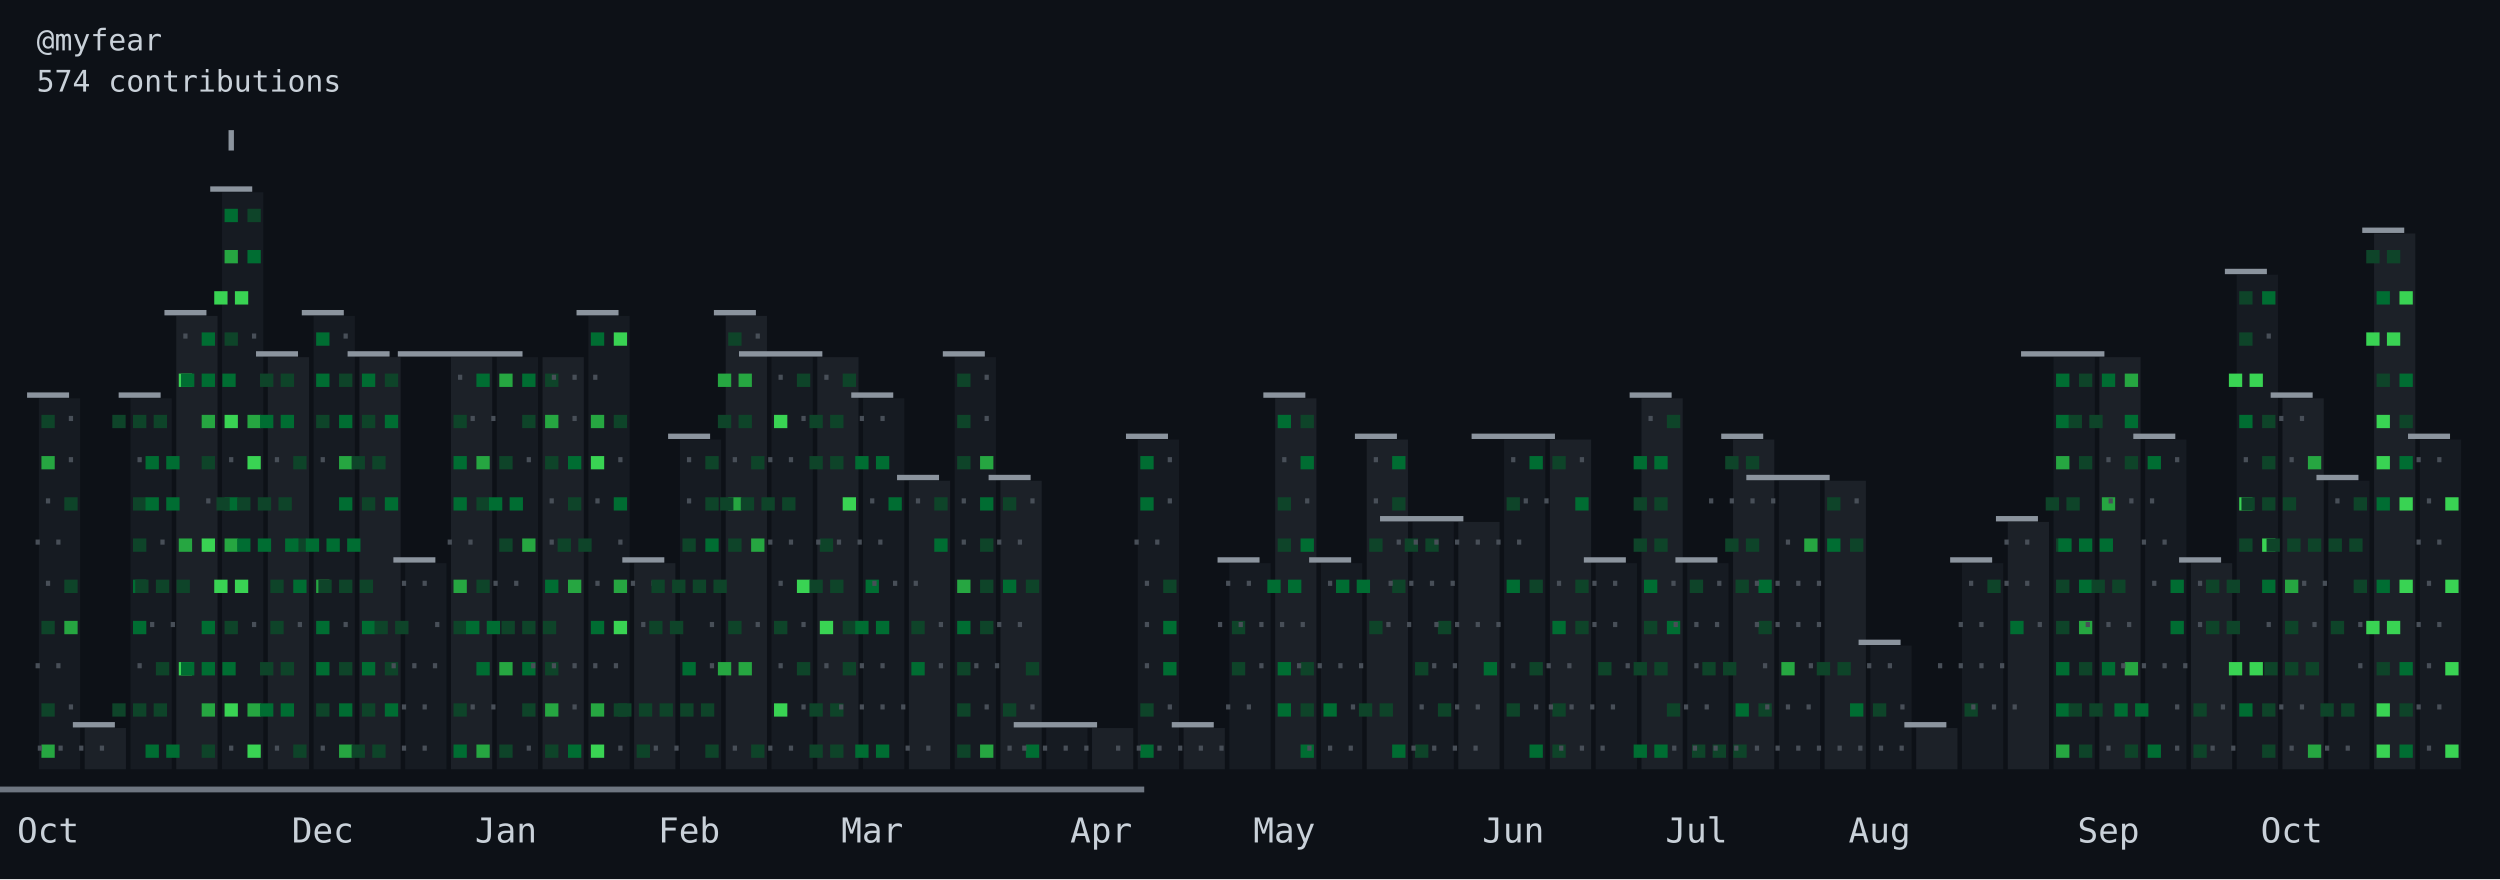
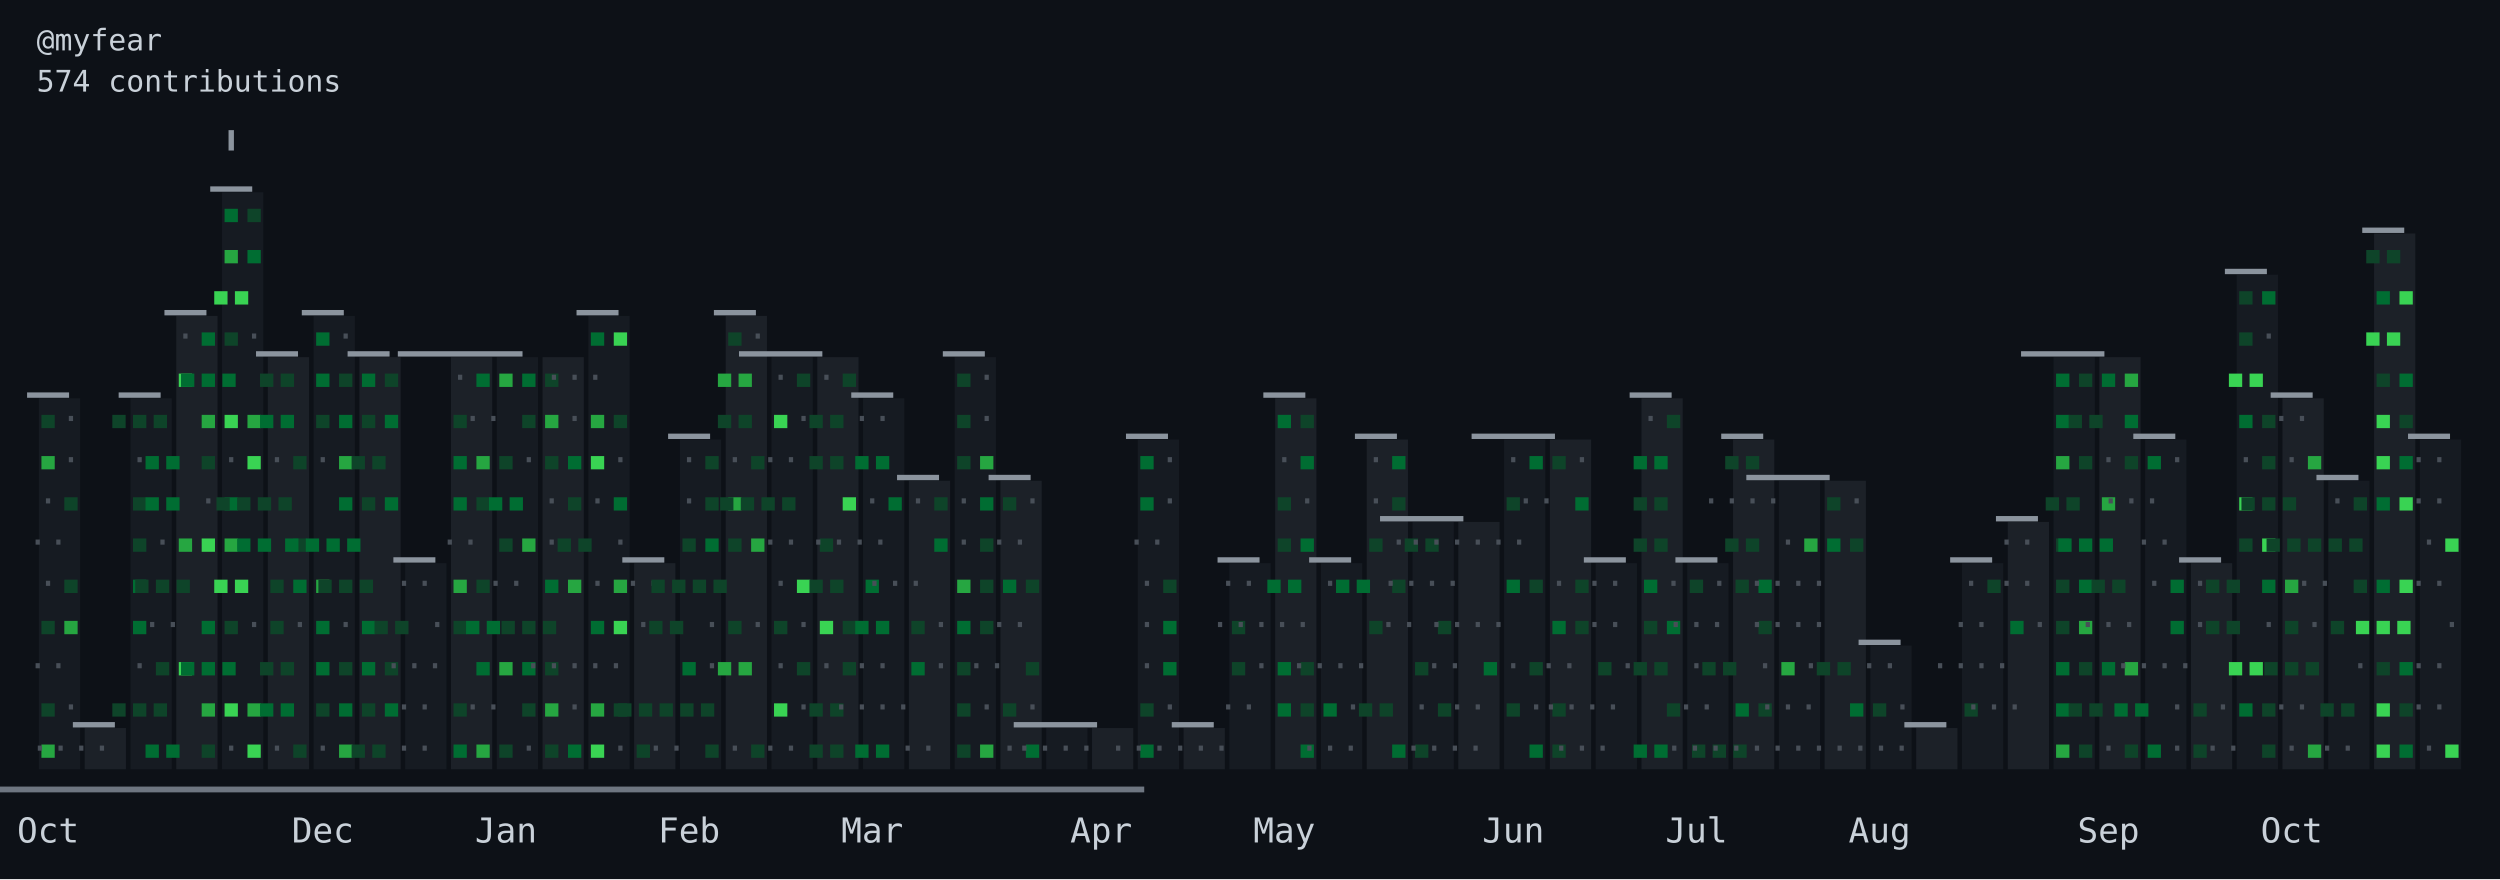
<svg xmlns="http://www.w3.org/2000/svg" width="1092" height="384" viewBox="0 0 1092 384" role="img" aria-labelledby="title desc">
  <rect width="100%" height="100%" fill="#0d1117" />
  <g font-family="ui-monospace, 'SF Mono', Menlo, Consolas, 'DejaVu Sans Mono', monospace" font-size="13" fill="#c9d1d9">
    <text x="16" y="22">@myfear</text>
    <text x="16" y="40">574 contributions</text>
  </g>
  <rect x="97" y="84" width="18" height="252" fill="#161b22" />
  <rect x="1037" y="102" width="18" height="234" fill="#1c2128" />
  <rect x="977" y="120" width="18" height="216" fill="#161b22" />
  <rect x="77" y="138" width="18" height="198" fill="#1c2128" />
  <rect x="137" y="138" width="18" height="198" fill="#161b22" />
  <rect x="257" y="138" width="18" height="198" fill="#161b22" />
  <rect x="317" y="138" width="18" height="198" fill="#1c2128" />
  <rect x="117" y="156" width="18" height="180" fill="#1c2128" />
  <rect x="157" y="156" width="18" height="180" fill="#1c2128" />
  <rect x="197" y="156" width="18" height="180" fill="#1c2128" />
  <rect x="217" y="156" width="18" height="180" fill="#161b22" />
  <rect x="237" y="156" width="18" height="180" fill="#1c2128" />
  <rect x="337" y="156" width="18" height="180" fill="#161b22" />
  <rect x="357" y="156" width="18" height="180" fill="#1c2128" />
  <rect x="417" y="156" width="18" height="180" fill="#161b22" />
  <rect x="897" y="156" width="18" height="180" fill="#161b22" />
  <rect x="917" y="156" width="18" height="180" fill="#1c2128" />
  <rect x="17" y="174" width="18" height="162" fill="#161b22" />
  <rect x="57" y="174" width="18" height="162" fill="#161b22" />
  <rect x="377" y="174" width="18" height="162" fill="#161b22" />
  <rect x="557" y="174" width="18" height="162" fill="#1c2128" />
  <rect x="717" y="174" width="18" height="162" fill="#1c2128" />
  <rect x="997" y="174" width="18" height="162" fill="#1c2128" />
  <rect x="297" y="192" width="18" height="144" fill="#161b22" />
  <rect x="497" y="192" width="18" height="144" fill="#161b22" />
  <rect x="597" y="192" width="18" height="144" fill="#1c2128" />
  <rect x="657" y="192" width="18" height="144" fill="#161b22" />
  <rect x="677" y="192" width="18" height="144" fill="#1c2128" />
  <rect x="757" y="192" width="18" height="144" fill="#1c2128" />
  <rect x="937" y="192" width="18" height="144" fill="#161b22" />
  <rect x="1057" y="192" width="18" height="144" fill="#161b22" />
  <rect x="397" y="210" width="18" height="126" fill="#1c2128" />
  <rect x="437" y="210" width="18" height="126" fill="#1c2128" />
  <rect x="777" y="210" width="18" height="126" fill="#161b22" />
  <rect x="797" y="210" width="18" height="126" fill="#1c2128" />
  <rect x="1017" y="210" width="18" height="126" fill="#161b22" />
  <rect x="617" y="228" width="18" height="108" fill="#161b22" />
  <rect x="637" y="228" width="18" height="108" fill="#1c2128" />
  <rect x="877" y="228" width="18" height="108" fill="#1c2128" />
  <rect x="177" y="246" width="18" height="90" fill="#161b22" />
  <rect x="277" y="246" width="18" height="90" fill="#1c2128" />
  <rect x="537" y="246" width="18" height="90" fill="#161b22" />
  <rect x="577" y="246" width="18" height="90" fill="#161b22" />
  <rect x="697" y="246" width="18" height="90" fill="#161b22" />
  <rect x="737" y="246" width="18" height="90" fill="#161b22" />
  <rect x="857" y="246" width="18" height="90" fill="#161b22" />
  <rect x="957" y="246" width="18" height="90" fill="#1c2128" />
  <rect x="817" y="282" width="18" height="54" fill="#161b22" />
  <rect x="37" y="318" width="18" height="18" fill="#1c2128" />
  <rect x="457" y="318" width="18" height="18" fill="#161b22" />
  <rect x="477" y="318" width="18" height="18" fill="#1c2128" />
  <rect x="517" y="318" width="18" height="18" fill="#1c2128" />
  <rect x="837" y="318" width="18" height="18" fill="#1c2128" />
  <g font-family="ui-monospace, 'SF Mono', Menlo, Consolas, 'DejaVu Sans Mono', monospace" font-size="15" text-anchor="middle">
    <text x="101" y="62" fill="#8b949e">╻</text>
    <text x="101 111" y="80" fill="#8b949e">▁▁</text>
    <text x="101" y="98" fill="#006d32">▪</text>
    <text x="111" y="98" fill="#0e4429">▪</text>
    <text x="1041 1051" y="98" fill="#8b949e">▁▁</text>
    <text x="101" y="116" fill="#26a641">▪</text>
    <text x="111" y="116" fill="#006d32">▪</text>
    <text x="981 991" y="116" fill="#8b949e">▁▁</text>
    <text x="1041 1051" y="116" fill="#0e4429">▪▪</text>
    <text x="81 91" y="134" fill="#8b949e">▁▁</text>
    <text x="101 111" y="134" fill="#39d353">▪▪</text>
    <text x="141 151" y="134" fill="#8b949e">▁▁</text>
    <text x="261 271" y="134" fill="#8b949e">▁▁</text>
    <text x="321 331" y="134" fill="#8b949e">▁▁</text>
    <text x="981" y="134" fill="#0e4429">▪</text>
    <text x="991" y="134" fill="#006d32">▪</text>
    <text x="1041" y="134" fill="#006d32">▪</text>
    <text x="1051" y="134" fill="#39d353">▪</text>
    <text x="81" y="152" fill="#484f58">·</text>
    <text x="91" y="152" fill="#006d32">▪</text>
    <text x="101" y="152" fill="#0e4429">▪</text>
    <text x="111" y="152" fill="#484f58">·</text>
    <text x="121 131" y="152" fill="#8b949e">▁▁</text>
    <text x="141" y="152" fill="#006d32">▪</text>
    <text x="151" y="152" fill="#484f58">·</text>
    <text x="161 171" y="152" fill="#8b949e">▁▁</text>
    <text x="201 211 221 231 241 251" y="152" fill="#8b949e">▁▁▁▁▁▁</text>
    <text x="261" y="152" fill="#006d32">▪</text>
    <text x="271" y="152" fill="#39d353">▪</text>
    <text x="321" y="152" fill="#0e4429">▪</text>
    <text x="331" y="152" fill="#484f58">·</text>
    <text x="341 351 361 371" y="152" fill="#8b949e">▁▁▁▁</text>
    <text x="421 431" y="152" fill="#8b949e">▁▁</text>
    <text x="901 911 921 931" y="152" fill="#8b949e">▁▁▁▁</text>
    <text x="981" y="152" fill="#0e4429">▪</text>
    <text x="991" y="152" fill="#484f58">·</text>
    <text x="1041 1051" y="152" fill="#39d353">▪▪</text>
    <text x="21 31" y="170" fill="#8b949e">▁▁</text>
    <text x="61 71" y="170" fill="#8b949e">▁▁</text>
    <text x="81" y="170" fill="#39d353">▪</text>
    <text x="91 101 111" y="170" fill="#006d32">▪▪▪</text>
    <text x="121 131" y="170" fill="#0e4429">▪▪</text>
    <text x="141" y="170" fill="#006d32">▪</text>
    <text x="151" y="170" fill="#0e4429">▪</text>
    <text x="161" y="170" fill="#006d32">▪</text>
    <text x="171" y="170" fill="#0e4429">▪</text>
    <text x="201" y="170" fill="#484f58">·</text>
    <text x="211" y="170" fill="#006d32">▪</text>
    <text x="221" y="170" fill="#26a641">▪</text>
    <text x="231" y="170" fill="#006d32">▪</text>
    <text x="241" y="170" fill="#0e4429">▪</text>
    <text x="251 261 271" y="170" fill="#484f58">···</text>
    <text x="321 331" y="170" fill="#26a641">▪▪</text>
    <text x="341" y="170" fill="#484f58">·</text>
    <text x="351" y="170" fill="#0e4429">▪</text>
    <text x="361" y="170" fill="#484f58">·</text>
    <text x="371" y="170" fill="#0e4429">▪</text>
    <text x="381 391" y="170" fill="#8b949e">▁▁</text>
    <text x="421" y="170" fill="#0e4429">▪</text>
    <text x="431" y="170" fill="#484f58">·</text>
    <text x="561 571" y="170" fill="#8b949e">▁▁</text>
    <text x="721 731" y="170" fill="#8b949e">▁▁</text>
    <text x="901" y="170" fill="#006d32">▪</text>
    <text x="911" y="170" fill="#0e4429">▪</text>
    <text x="921" y="170" fill="#006d32">▪</text>
    <text x="931" y="170" fill="#26a641">▪</text>
    <text x="981 991" y="170" fill="#39d353">▪▪</text>
    <text x="1001 1011" y="170" fill="#8b949e">▁▁</text>
    <text x="1041" y="170" fill="#0e4429">▪</text>
    <text x="1051" y="170" fill="#006d32">▪</text>
    <text x="21" y="188" fill="#0e4429">▪</text>
    <text x="31" y="188" fill="#484f58">·</text>
    <text x="61 71 81" y="188" fill="#0e4429">▪▪▪</text>
    <text x="91" y="188" fill="#26a641">▪</text>
    <text x="101" y="188" fill="#39d353">▪</text>
    <text x="111" y="188" fill="#26a641">▪</text>
    <text x="121 131" y="188" fill="#006d32">▪▪</text>
    <text x="141" y="188" fill="#0e4429">▪</text>
    <text x="151" y="188" fill="#006d32">▪</text>
    <text x="161" y="188" fill="#0e4429">▪</text>
    <text x="171" y="188" fill="#006d32">▪</text>
    <text x="201" y="188" fill="#0e4429">▪</text>
    <text x="211 221" y="188" fill="#484f58">··</text>
    <text x="231" y="188" fill="#0e4429">▪</text>
    <text x="241" y="188" fill="#26a641">▪</text>
    <text x="251" y="188" fill="#484f58">·</text>
    <text x="261" y="188" fill="#26a641">▪</text>
    <text x="271" y="188" fill="#0e4429">▪</text>
    <text x="301 311" y="188" fill="#8b949e">▁▁</text>
    <text x="321 331" y="188" fill="#0e4429">▪▪</text>
    <text x="341" y="188" fill="#39d353">▪</text>
    <text x="351" y="188" fill="#484f58">·</text>
    <text x="361 371" y="188" fill="#0e4429">▪▪</text>
    <text x="381 391" y="188" fill="#484f58">··</text>
    <text x="421" y="188" fill="#0e4429">▪</text>
    <text x="431" y="188" fill="#484f58">·</text>
    <text x="501 511" y="188" fill="#8b949e">▁▁</text>
    <text x="561" y="188" fill="#006d32">▪</text>
    <text x="571" y="188" fill="#0e4429">▪</text>
    <text x="601 611" y="188" fill="#8b949e">▁▁</text>
    <text x="661 671 681 691" y="188" fill="#8b949e">▁▁▁▁</text>
    <text x="721" y="188" fill="#484f58">·</text>
    <text x="731" y="188" fill="#0e4429">▪</text>
    <text x="761 771" y="188" fill="#8b949e">▁▁</text>
    <text x="901" y="188" fill="#006d32">▪</text>
    <text x="911 921" y="188" fill="#0e4429">▪▪</text>
    <text x="931" y="188" fill="#006d32">▪</text>
    <text x="941 951" y="188" fill="#8b949e">▁▁</text>
    <text x="981" y="188" fill="#006d32">▪</text>
    <text x="991" y="188" fill="#0e4429">▪</text>
    <text x="1001 1011" y="188" fill="#484f58">··</text>
    <text x="1041" y="188" fill="#39d353">▪</text>
    <text x="1051" y="188" fill="#0e4429">▪</text>
    <text x="1061 1071" y="188" fill="#8b949e">▁▁</text>
    <text x="21" y="206" fill="#26a641">▪</text>
    <text x="31" y="206" fill="#484f58">·</text>
    <text x="61" y="206" fill="#484f58">·</text>
    <text x="71 81" y="206" fill="#006d32">▪▪</text>
    <text x="91" y="206" fill="#0e4429">▪</text>
    <text x="101" y="206" fill="#484f58">·</text>
    <text x="111" y="206" fill="#39d353">▪</text>
    <text x="121" y="206" fill="#484f58">·</text>
    <text x="131" y="206" fill="#0e4429">▪</text>
    <text x="141" y="206" fill="#484f58">·</text>
    <text x="151" y="206" fill="#26a641">▪</text>
    <text x="161 171" y="206" fill="#0e4429">▪▪</text>
    <text x="201" y="206" fill="#006d32">▪</text>
    <text x="211" y="206" fill="#26a641">▪</text>
    <text x="221" y="206" fill="#0e4429">▪</text>
    <text x="231" y="206" fill="#484f58">·</text>
    <text x="241" y="206" fill="#0e4429">▪</text>
    <text x="251" y="206" fill="#006d32">▪</text>
    <text x="261" y="206" fill="#39d353">▪</text>
    <text x="271" y="206" fill="#484f58">·</text>
    <text x="301" y="206" fill="#484f58">·</text>
    <text x="311" y="206" fill="#0e4429">▪</text>
    <text x="321" y="206" fill="#484f58">·</text>
    <text x="331" y="206" fill="#0e4429">▪</text>
    <text x="341 351" y="206" fill="#484f58">··</text>
    <text x="361 371" y="206" fill="#0e4429">▪▪</text>
    <text x="381 391" y="206" fill="#006d32">▪▪</text>
    <text x="401 411" y="206" fill="#8b949e">▁▁</text>
    <text x="421" y="206" fill="#0e4429">▪</text>
    <text x="431" y="206" fill="#26a641">▪</text>
    <text x="441 451" y="206" fill="#8b949e">▁▁</text>
    <text x="501" y="206" fill="#006d32">▪</text>
    <text x="511" y="206" fill="#484f58">·</text>
    <text x="561" y="206" fill="#484f58">·</text>
    <text x="571" y="206" fill="#006d32">▪</text>
    <text x="601" y="206" fill="#484f58">·</text>
    <text x="611" y="206" fill="#006d32">▪</text>
    <text x="661" y="206" fill="#484f58">·</text>
    <text x="671" y="206" fill="#006d32">▪</text>
    <text x="681" y="206" fill="#0e4429">▪</text>
    <text x="691" y="206" fill="#484f58">·</text>
    <text x="721 731" y="206" fill="#006d32">▪▪</text>
    <text x="761 771" y="206" fill="#0e4429">▪▪</text>
    <text x="781 791 801 811" y="206" fill="#8b949e">▁▁▁▁</text>
    <text x="901" y="206" fill="#26a641">▪</text>
    <text x="911" y="206" fill="#0e4429">▪</text>
    <text x="921" y="206" fill="#484f58">·</text>
    <text x="931" y="206" fill="#0e4429">▪</text>
    <text x="941" y="206" fill="#006d32">▪</text>
    <text x="951" y="206" fill="#484f58">·</text>
    <text x="981" y="206" fill="#484f58">·</text>
    <text x="991" y="206" fill="#0e4429">▪</text>
    <text x="1001" y="206" fill="#484f58">·</text>
    <text x="1011" y="206" fill="#26a641">▪</text>
    <text x="1021 1031" y="206" fill="#8b949e">▁▁</text>
    <text x="1041" y="206" fill="#39d353">▪</text>
    <text x="1051" y="206" fill="#006d32">▪</text>
    <text x="1061 1071" y="206" fill="#484f58">··</text>
    <text x="21" y="224" fill="#484f58">·</text>
    <text x="31" y="224" fill="#0e4429">▪</text>
    <text x="61" y="224" fill="#0e4429">▪</text>
    <text x="71 81" y="224" fill="#006d32">▪▪</text>
    <text x="91" y="224" fill="#484f58">·</text>
    <text x="101" y="224" fill="#006d32">▪</text>
    <text x="111 121 131 141" y="224" fill="#0e4429">▪▪▪▪</text>
    <text x="151" y="224" fill="#006d32">▪</text>
    <text x="161" y="224" fill="#0e4429">▪</text>
    <text x="171" y="224" fill="#006d32">▪</text>
    <text x="201" y="224" fill="#006d32">▪</text>
    <text x="211" y="224" fill="#0e4429">▪</text>
    <text x="221 231" y="224" fill="#006d32">▪▪</text>
    <text x="241" y="224" fill="#484f58">·</text>
    <text x="251" y="224" fill="#0e4429">▪</text>
    <text x="261" y="224" fill="#484f58">·</text>
    <text x="271" y="224" fill="#006d32">▪</text>
    <text x="301" y="224" fill="#484f58">·</text>
    <text x="311" y="224" fill="#0e4429">▪</text>
    <text x="321" y="224" fill="#26a641">▪</text>
    <text x="331 341 351 361" y="224" fill="#0e4429">▪▪▪▪</text>
    <text x="371" y="224" fill="#39d353">▪</text>
    <text x="381" y="224" fill="#484f58">·</text>
    <text x="391" y="224" fill="#006d32">▪</text>
    <text x="401" y="224" fill="#484f58">·</text>
    <text x="411" y="224" fill="#0e4429">▪</text>
    <text x="421" y="224" fill="#484f58">·</text>
    <text x="431" y="224" fill="#006d32">▪</text>
    <text x="441" y="224" fill="#0e4429">▪</text>
    <text x="451" y="224" fill="#484f58">·</text>
    <text x="501" y="224" fill="#006d32">▪</text>
    <text x="511" y="224" fill="#484f58">·</text>
    <text x="561" y="224" fill="#0e4429">▪</text>
    <text x="571" y="224" fill="#484f58">·</text>
    <text x="601" y="224" fill="#484f58">·</text>
    <text x="611" y="224" fill="#0e4429">▪</text>
    <text x="621 631 641 651" y="224" fill="#8b949e">▁▁▁▁</text>
    <text x="661" y="224" fill="#0e4429">▪</text>
    <text x="671 681" y="224" fill="#484f58">··</text>
    <text x="691" y="224" fill="#006d32">▪</text>
    <text x="721 731" y="224" fill="#0e4429">▪▪</text>
    <text x="761 771 781 791" y="224" fill="#484f58">····</text>
    <text x="801" y="224" fill="#0e4429">▪</text>
    <text x="811" y="224" fill="#484f58">·</text>
    <text x="881 891" y="224" fill="#8b949e">▁▁</text>
    <text x="901 911" y="224" fill="#0e4429">▪▪</text>
    <text x="921" y="224" fill="#26a641">▪</text>
    <text x="931 941 951" y="224" fill="#484f58">···</text>
    <text x="981" y="224" fill="#39d353">▪</text>
    <text x="991 1001 1011" y="224" fill="#0e4429">▪▪▪</text>
    <text x="1021" y="224" fill="#484f58">·</text>
    <text x="1031" y="224" fill="#0e4429">▪</text>
    <text x="1041" y="224" fill="#006d32">▪</text>
    <text x="1051" y="224" fill="#39d353">▪</text>
-     <text x="1061" y="224" fill="#484f58">·</text>
-     <text x="1071" y="224" fill="#39d353">▪</text>
+     <text x="1061 1071" y="224" fill="#484f58">··</text>
    <text x="21 31" y="242" fill="#484f58">··</text>
    <text x="61" y="242" fill="#0e4429">▪</text>
    <text x="71" y="242" fill="#484f58">·</text>
    <text x="81" y="242" fill="#26a641">▪</text>
    <text x="91" y="242" fill="#39d353">▪</text>
    <text x="101" y="242" fill="#26a641">▪</text>
    <text x="111 121" y="242" fill="#006d32">▪▪</text>
    <text x="131" y="242" fill="#0e4429">▪</text>
    <text x="141 151 161 171" y="242" fill="#006d32">▪▪▪▪</text>
    <text x="181 191" y="242" fill="#8b949e">▁▁</text>
    <text x="201 211" y="242" fill="#484f58">··</text>
    <text x="221" y="242" fill="#0e4429">▪</text>
    <text x="231" y="242" fill="#26a641">▪</text>
    <text x="241" y="242" fill="#484f58">·</text>
    <text x="251 261" y="242" fill="#0e4429">▪▪</text>
    <text x="271" y="242" fill="#484f58">·</text>
    <text x="281 291" y="242" fill="#8b949e">▁▁</text>
    <text x="301" y="242" fill="#0e4429">▪</text>
    <text x="311" y="242" fill="#006d32">▪</text>
    <text x="321" y="242" fill="#0e4429">▪</text>
    <text x="331" y="242" fill="#26a641">▪</text>
    <text x="341 351" y="242" fill="#484f58">··</text>
    <text x="361" y="242" fill="#0e4429">▪</text>
    <text x="371 381 391 401" y="242" fill="#484f58">····</text>
    <text x="411" y="242" fill="#006d32">▪</text>
    <text x="421" y="242" fill="#484f58">·</text>
    <text x="431" y="242" fill="#0e4429">▪</text>
    <text x="441 451" y="242" fill="#484f58">··</text>
    <text x="501 511" y="242" fill="#484f58">··</text>
    <text x="541 551" y="242" fill="#8b949e">▁▁</text>
    <text x="561" y="242" fill="#0e4429">▪</text>
    <text x="571" y="242" fill="#006d32">▪</text>
    <text x="581 591" y="242" fill="#8b949e">▁▁</text>
    <text x="601" y="242" fill="#0e4429">▪</text>
    <text x="611" y="242" fill="#484f58">·</text>
    <text x="621 631" y="242" fill="#0e4429">▪▪</text>
    <text x="641 651 661 671 681 691" y="242" fill="#484f58">······</text>
    <text x="701 711" y="242" fill="#8b949e">▁▁</text>
    <text x="721 731" y="242" fill="#0e4429">▪▪</text>
    <text x="741 751" y="242" fill="#8b949e">▁▁</text>
    <text x="761 771" y="242" fill="#0e4429">▪▪</text>
    <text x="781" y="242" fill="#484f58">·</text>
    <text x="791" y="242" fill="#26a641">▪</text>
    <text x="801" y="242" fill="#006d32">▪</text>
    <text x="811" y="242" fill="#0e4429">▪</text>
    <text x="861 871" y="242" fill="#8b949e">▁▁</text>
    <text x="881 891" y="242" fill="#484f58">··</text>
    <text x="901" y="242" fill="#0e4429">▪</text>
    <text x="911 921 931" y="242" fill="#006d32">▪▪▪</text>
    <text x="941 951" y="242" fill="#484f58">··</text>
    <text x="961 971" y="242" fill="#8b949e">▁▁</text>
    <text x="981" y="242" fill="#0e4429">▪</text>
    <text x="991" y="242" fill="#39d353">▪</text>
    <text x="1001" y="242" fill="#484f58">·</text>
    <text x="1011 1021 1031 1041 1051" y="242" fill="#0e4429">▪▪▪▪▪</text>
-     <text x="1061 1071" y="242" fill="#484f58">··</text>
+     <text x="1061" y="242" fill="#484f58">·</text>
+     <text x="1071" y="242" fill="#39d353">▪</text>
    <text x="21" y="260" fill="#484f58">·</text>
    <text x="31" y="260" fill="#0e4429">▪</text>
    <text x="61" y="260" fill="#006d32">▪</text>
    <text x="71 81 91" y="260" fill="#0e4429">▪▪▪</text>
    <text x="101 111" y="260" fill="#39d353">▪▪</text>
    <text x="121" y="260" fill="#0e4429">▪</text>
    <text x="131" y="260" fill="#006d32">▪</text>
    <text x="141" y="260" fill="#26a641">▪</text>
    <text x="151 161 171" y="260" fill="#0e4429">▪▪▪</text>
    <text x="181 191" y="260" fill="#484f58">··</text>
    <text x="201" y="260" fill="#26a641">▪</text>
    <text x="211" y="260" fill="#0e4429">▪</text>
    <text x="221 231" y="260" fill="#484f58">··</text>
    <text x="241" y="260" fill="#006d32">▪</text>
    <text x="251" y="260" fill="#26a641">▪</text>
    <text x="261" y="260" fill="#484f58">·</text>
    <text x="271" y="260" fill="#26a641">▪</text>
    <text x="281 291" y="260" fill="#484f58">··</text>
    <text x="301 311 321 331" y="260" fill="#0e4429">▪▪▪▪</text>
    <text x="341" y="260" fill="#484f58">·</text>
    <text x="351" y="260" fill="#39d353">▪</text>
    <text x="361 371" y="260" fill="#0e4429">▪▪</text>
    <text x="381" y="260" fill="#006d32">▪</text>
    <text x="391 401 411" y="260" fill="#484f58">···</text>
    <text x="421" y="260" fill="#26a641">▪</text>
    <text x="431" y="260" fill="#0e4429">▪</text>
    <text x="441" y="260" fill="#006d32">▪</text>
    <text x="451" y="260" fill="#0e4429">▪</text>
    <text x="501" y="260" fill="#484f58">·</text>
    <text x="511" y="260" fill="#0e4429">▪</text>
    <text x="541 551" y="260" fill="#484f58">··</text>
    <text x="561 571" y="260" fill="#006d32">▪▪</text>
    <text x="581" y="260" fill="#484f58">·</text>
    <text x="591 601" y="260" fill="#006d32">▪▪</text>
    <text x="611" y="260" fill="#0e4429">▪</text>
    <text x="621 631 641 651" y="260" fill="#484f58">····</text>
    <text x="661" y="260" fill="#006d32">▪</text>
    <text x="671" y="260" fill="#0e4429">▪</text>
    <text x="681" y="260" fill="#484f58">·</text>
    <text x="691" y="260" fill="#0e4429">▪</text>
    <text x="701 711" y="260" fill="#484f58">··</text>
    <text x="721" y="260" fill="#006d32">▪</text>
    <text x="731" y="260" fill="#484f58">·</text>
    <text x="741" y="260" fill="#0e4429">▪</text>
    <text x="751" y="260" fill="#484f58">·</text>
    <text x="761" y="260" fill="#0e4429">▪</text>
    <text x="771" y="260" fill="#006d32">▪</text>
    <text x="781 791 801 811" y="260" fill="#484f58">····</text>
    <text x="861" y="260" fill="#484f58">·</text>
    <text x="871" y="260" fill="#0e4429">▪</text>
    <text x="881 891" y="260" fill="#484f58">··</text>
    <text x="901" y="260" fill="#0e4429">▪</text>
    <text x="911" y="260" fill="#006d32">▪</text>
    <text x="921 931" y="260" fill="#0e4429">▪▪</text>
    <text x="941" y="260" fill="#484f58">·</text>
    <text x="951" y="260" fill="#006d32">▪</text>
    <text x="961" y="260" fill="#484f58">·</text>
    <text x="971 981" y="260" fill="#0e4429">▪▪</text>
    <text x="991" y="260" fill="#006d32">▪</text>
    <text x="1001" y="260" fill="#26a641">▪</text>
    <text x="1011 1021" y="260" fill="#484f58">··</text>
    <text x="1031" y="260" fill="#0e4429">▪</text>
    <text x="1041" y="260" fill="#006d32">▪</text>
    <text x="1051" y="260" fill="#39d353">▪</text>
-     <text x="1061" y="260" fill="#484f58">·</text>
-     <text x="1071" y="260" fill="#39d353">▪</text>
+     <text x="1061 1071" y="260" fill="#484f58">··</text>
    <text x="21" y="278" fill="#0e4429">▪</text>
    <text x="31" y="278" fill="#26a641">▪</text>
    <text x="61" y="278" fill="#006d32">▪</text>
    <text x="71 81" y="278" fill="#484f58">··</text>
    <text x="91" y="278" fill="#006d32">▪</text>
    <text x="101" y="278" fill="#0e4429">▪</text>
    <text x="111" y="278" fill="#484f58">·</text>
    <text x="121" y="278" fill="#0e4429">▪</text>
    <text x="131" y="278" fill="#484f58">·</text>
    <text x="141" y="278" fill="#006d32">▪</text>
    <text x="151" y="278" fill="#484f58">·</text>
    <text x="161" y="278" fill="#006d32">▪</text>
    <text x="171 181" y="278" fill="#0e4429">▪▪</text>
    <text x="191" y="278" fill="#484f58">·</text>
    <text x="201" y="278" fill="#0e4429">▪</text>
    <text x="211 221" y="278" fill="#006d32">▪▪</text>
    <text x="231 241 251" y="278" fill="#0e4429">▪▪▪</text>
    <text x="261" y="278" fill="#006d32">▪</text>
    <text x="271" y="278" fill="#39d353">▪</text>
    <text x="281" y="278" fill="#484f58">·</text>
    <text x="291 301" y="278" fill="#0e4429">▪▪</text>
    <text x="311" y="278" fill="#484f58">·</text>
    <text x="321" y="278" fill="#0e4429">▪</text>
    <text x="331" y="278" fill="#484f58">·</text>
    <text x="341" y="278" fill="#0e4429">▪</text>
    <text x="351" y="278" fill="#484f58">·</text>
    <text x="361" y="278" fill="#39d353">▪</text>
    <text x="371" y="278" fill="#0e4429">▪</text>
    <text x="381 391" y="278" fill="#006d32">▪▪</text>
    <text x="401" y="278" fill="#0e4429">▪</text>
    <text x="411" y="278" fill="#484f58">·</text>
    <text x="421" y="278" fill="#006d32">▪</text>
    <text x="431" y="278" fill="#0e4429">▪</text>
    <text x="441 451" y="278" fill="#484f58">··</text>
    <text x="501" y="278" fill="#484f58">·</text>
    <text x="511" y="278" fill="#006d32">▪</text>
    <text x="541" y="278" fill="#0e4429">▪</text>
    <text x="551 561 571 581 591" y="278" fill="#484f58">·····</text>
    <text x="601" y="278" fill="#0e4429">▪</text>
    <text x="611 621" y="278" fill="#484f58">··</text>
    <text x="631" y="278" fill="#0e4429">▪</text>
    <text x="641 651 661 671" y="278" fill="#484f58">····</text>
    <text x="681" y="278" fill="#006d32">▪</text>
    <text x="691" y="278" fill="#0e4429">▪</text>
    <text x="701 711" y="278" fill="#484f58">··</text>
    <text x="721" y="278" fill="#0e4429">▪</text>
    <text x="731" y="278" fill="#006d32">▪</text>
    <text x="741 751 761" y="278" fill="#484f58">···</text>
    <text x="771" y="278" fill="#0e4429">▪</text>
    <text x="781 791 801 811" y="278" fill="#484f58">····</text>
    <text x="821 831" y="278" fill="#8b949e">▁▁</text>
    <text x="861 871" y="278" fill="#484f58">··</text>
    <text x="881" y="278" fill="#006d32">▪</text>
    <text x="891" y="278" fill="#484f58">·</text>
    <text x="901" y="278" fill="#0e4429">▪</text>
    <text x="911" y="278" fill="#26a641">▪</text>
    <text x="921 931 941" y="278" fill="#484f58">···</text>
    <text x="951" y="278" fill="#006d32">▪</text>
    <text x="961" y="278" fill="#484f58">·</text>
    <text x="971 981" y="278" fill="#0e4429">▪▪</text>
    <text x="991" y="278" fill="#484f58">·</text>
    <text x="1001" y="278" fill="#0e4429">▪</text>
    <text x="1011" y="278" fill="#484f58">·</text>
    <text x="1021" y="278" fill="#0e4429">▪</text>
    <text x="1031" y="278" fill="#484f58">·</text>
-     <text x="1041 1051" y="278" fill="#39d353">▪▪</text>
-     <text x="1061 1071" y="278" fill="#484f58">··</text>
+     <text x="1041 1051 1061" y="278" fill="#39d353">▪▪▪</text>
+     <text x="1071" y="278" fill="#484f58">·</text>
    <text x="21 31" y="296" fill="#484f58">··</text>
    <text x="61" y="296" fill="#484f58">·</text>
    <text x="71" y="296" fill="#0e4429">▪</text>
    <text x="81" y="296" fill="#39d353">▪</text>
    <text x="91 101 111" y="296" fill="#006d32">▪▪▪</text>
    <text x="121 131" y="296" fill="#0e4429">▪▪</text>
    <text x="141" y="296" fill="#006d32">▪</text>
    <text x="151" y="296" fill="#0e4429">▪</text>
    <text x="161" y="296" fill="#006d32">▪</text>
    <text x="171" y="296" fill="#0e4429">▪</text>
    <text x="181 191 201" y="296" fill="#484f58">···</text>
    <text x="211" y="296" fill="#006d32">▪</text>
    <text x="221" y="296" fill="#26a641">▪</text>
    <text x="231" y="296" fill="#006d32">▪</text>
    <text x="241" y="296" fill="#0e4429">▪</text>
    <text x="251 261 271 281 291" y="296" fill="#484f58">·····</text>
    <text x="301" y="296" fill="#006d32">▪</text>
    <text x="311" y="296" fill="#484f58">·</text>
    <text x="321 331" y="296" fill="#26a641">▪▪</text>
    <text x="341" y="296" fill="#484f58">·</text>
    <text x="351" y="296" fill="#0e4429">▪</text>
    <text x="361" y="296" fill="#484f58">·</text>
    <text x="371" y="296" fill="#0e4429">▪</text>
    <text x="381 391" y="296" fill="#484f58">··</text>
    <text x="401" y="296" fill="#006d32">▪</text>
    <text x="411" y="296" fill="#484f58">·</text>
    <text x="421" y="296" fill="#0e4429">▪</text>
    <text x="431 441" y="296" fill="#484f58">··</text>
    <text x="451" y="296" fill="#0e4429">▪</text>
    <text x="501" y="296" fill="#484f58">·</text>
    <text x="511" y="296" fill="#006d32">▪</text>
    <text x="541" y="296" fill="#0e4429">▪</text>
    <text x="551" y="296" fill="#484f58">·</text>
    <text x="561" y="296" fill="#006d32">▪</text>
    <text x="571" y="296" fill="#0e4429">▪</text>
    <text x="581 591 601 611" y="296" fill="#484f58">····</text>
    <text x="621" y="296" fill="#0e4429">▪</text>
    <text x="631 641" y="296" fill="#484f58">··</text>
    <text x="651" y="296" fill="#006d32">▪</text>
    <text x="661" y="296" fill="#484f58">·</text>
    <text x="671" y="296" fill="#0e4429">▪</text>
    <text x="681 691" y="296" fill="#484f58">··</text>
    <text x="701" y="296" fill="#0e4429">▪</text>
    <text x="711" y="296" fill="#484f58">·</text>
    <text x="721 731" y="296" fill="#0e4429">▪▪</text>
    <text x="741" y="296" fill="#484f58">·</text>
    <text x="751 761" y="296" fill="#0e4429">▪▪</text>
    <text x="771" y="296" fill="#484f58">·</text>
    <text x="781" y="296" fill="#26a641">▪</text>
    <text x="791" y="296" fill="#484f58">·</text>
    <text x="801 811" y="296" fill="#0e4429">▪▪</text>
    <text x="821 831" y="296" fill="#484f58">··</text>
    <text x="861 871 881 891" y="296" fill="#484f58">····</text>
    <text x="901" y="296" fill="#006d32">▪</text>
    <text x="911" y="296" fill="#0e4429">▪</text>
    <text x="921" y="296" fill="#006d32">▪</text>
    <text x="931" y="296" fill="#26a641">▪</text>
    <text x="941 951 961 971" y="296" fill="#484f58">····</text>
    <text x="981 991" y="296" fill="#39d353">▪▪</text>
    <text x="1001 1011 1021" y="296" fill="#0e4429">▪▪▪</text>
    <text x="1031" y="296" fill="#484f58">·</text>
    <text x="1041" y="296" fill="#0e4429">▪</text>
    <text x="1051" y="296" fill="#006d32">▪</text>
-     <text x="1061" y="296" fill="#484f58">·</text>
-     <text x="1071" y="296" fill="#39d353">▪</text>
+     <text x="1061 1071" y="296" fill="#484f58">··</text>
    <text x="21" y="314" fill="#0e4429">▪</text>
    <text x="31" y="314" fill="#484f58">·</text>
    <text x="41 51" y="314" fill="#8b949e">▁▁</text>
    <text x="61 71 81" y="314" fill="#0e4429">▪▪▪</text>
    <text x="91" y="314" fill="#26a641">▪</text>
    <text x="101" y="314" fill="#39d353">▪</text>
    <text x="111" y="314" fill="#26a641">▪</text>
    <text x="121 131" y="314" fill="#006d32">▪▪</text>
    <text x="141" y="314" fill="#0e4429">▪</text>
    <text x="151" y="314" fill="#006d32">▪</text>
    <text x="161" y="314" fill="#0e4429">▪</text>
    <text x="171" y="314" fill="#006d32">▪</text>
    <text x="181 191" y="314" fill="#484f58">··</text>
    <text x="201" y="314" fill="#0e4429">▪</text>
    <text x="211 221" y="314" fill="#484f58">··</text>
    <text x="231" y="314" fill="#0e4429">▪</text>
    <text x="241" y="314" fill="#26a641">▪</text>
    <text x="251" y="314" fill="#484f58">·</text>
    <text x="261" y="314" fill="#26a641">▪</text>
    <text x="271" y="314" fill="#0e4429">▪</text>
    <text x="281" y="314" fill="#484f58">·</text>
    <text x="291 301 311 321 331" y="314" fill="#0e4429">▪▪▪▪▪</text>
    <text x="341" y="314" fill="#39d353">▪</text>
    <text x="351" y="314" fill="#484f58">·</text>
    <text x="361 371" y="314" fill="#0e4429">▪▪</text>
    <text x="381 391 401 411" y="314" fill="#484f58">····</text>
    <text x="421" y="314" fill="#0e4429">▪</text>
    <text x="431" y="314" fill="#484f58">·</text>
    <text x="441" y="314" fill="#0e4429">▪</text>
    <text x="451" y="314" fill="#484f58">·</text>
    <text x="461 471 481 491" y="314" fill="#8b949e">▁▁▁▁</text>
    <text x="501" y="314" fill="#0e4429">▪</text>
    <text x="511" y="314" fill="#484f58">·</text>
    <text x="521 531" y="314" fill="#8b949e">▁▁</text>
    <text x="541 551" y="314" fill="#484f58">··</text>
    <text x="561" y="314" fill="#006d32">▪</text>
    <text x="571" y="314" fill="#0e4429">▪</text>
    <text x="581" y="314" fill="#006d32">▪</text>
    <text x="591" y="314" fill="#484f58">·</text>
    <text x="601 611" y="314" fill="#0e4429">▪▪</text>
    <text x="621" y="314" fill="#484f58">·</text>
    <text x="631" y="314" fill="#0e4429">▪</text>
    <text x="641 651" y="314" fill="#484f58">··</text>
    <text x="661" y="314" fill="#0e4429">▪</text>
    <text x="671" y="314" fill="#484f58">·</text>
    <text x="681" y="314" fill="#0e4429">▪</text>
    <text x="691 701 711 721" y="314" fill="#484f58">····</text>
    <text x="731" y="314" fill="#0e4429">▪</text>
    <text x="741 751" y="314" fill="#484f58">··</text>
    <text x="761" y="314" fill="#006d32">▪</text>
    <text x="771" y="314" fill="#0e4429">▪</text>
    <text x="781 791 801" y="314" fill="#484f58">···</text>
    <text x="811" y="314" fill="#006d32">▪</text>
    <text x="821" y="314" fill="#0e4429">▪</text>
    <text x="831" y="314" fill="#484f58">·</text>
    <text x="841 851" y="314" fill="#8b949e">▁▁</text>
    <text x="861" y="314" fill="#0e4429">▪</text>
    <text x="871 881 891" y="314" fill="#484f58">···</text>
    <text x="901" y="314" fill="#006d32">▪</text>
    <text x="911 921" y="314" fill="#0e4429">▪▪</text>
    <text x="931 941" y="314" fill="#006d32">▪▪</text>
    <text x="951" y="314" fill="#484f58">·</text>
    <text x="961" y="314" fill="#0e4429">▪</text>
    <text x="971" y="314" fill="#484f58">·</text>
    <text x="981" y="314" fill="#006d32">▪</text>
    <text x="991" y="314" fill="#0e4429">▪</text>
    <text x="1001 1011" y="314" fill="#484f58">··</text>
    <text x="1021 1031" y="314" fill="#0e4429">▪▪</text>
    <text x="1041" y="314" fill="#39d353">▪</text>
    <text x="1051" y="314" fill="#0e4429">▪</text>
    <text x="1061 1071" y="314" fill="#484f58">··</text>
    <text x="21" y="332" fill="#26a641">▪</text>
    <text x="31 41 51 61" y="332" fill="#484f58">····</text>
    <text x="71 81" y="332" fill="#006d32">▪▪</text>
    <text x="91" y="332" fill="#0e4429">▪</text>
    <text x="101" y="332" fill="#484f58">·</text>
    <text x="111" y="332" fill="#39d353">▪</text>
    <text x="121" y="332" fill="#484f58">·</text>
    <text x="131" y="332" fill="#0e4429">▪</text>
    <text x="141" y="332" fill="#484f58">·</text>
    <text x="151" y="332" fill="#26a641">▪</text>
    <text x="161 171" y="332" fill="#0e4429">▪▪</text>
    <text x="181 191" y="332" fill="#484f58">··</text>
    <text x="201" y="332" fill="#006d32">▪</text>
    <text x="211" y="332" fill="#26a641">▪</text>
    <text x="221" y="332" fill="#0e4429">▪</text>
    <text x="231" y="332" fill="#484f58">·</text>
    <text x="241" y="332" fill="#0e4429">▪</text>
    <text x="251" y="332" fill="#006d32">▪</text>
    <text x="261" y="332" fill="#39d353">▪</text>
    <text x="271" y="332" fill="#484f58">·</text>
    <text x="281" y="332" fill="#0e4429">▪</text>
    <text x="291 301" y="332" fill="#484f58">··</text>
    <text x="311" y="332" fill="#0e4429">▪</text>
    <text x="321" y="332" fill="#484f58">·</text>
    <text x="331" y="332" fill="#0e4429">▪</text>
    <text x="341 351" y="332" fill="#484f58">··</text>
    <text x="361 371" y="332" fill="#0e4429">▪▪</text>
    <text x="381 391" y="332" fill="#006d32">▪▪</text>
    <text x="401 411" y="332" fill="#484f58">··</text>
    <text x="421" y="332" fill="#0e4429">▪</text>
    <text x="431" y="332" fill="#26a641">▪</text>
    <text x="441" y="332" fill="#484f58">·</text>
    <text x="451" y="332" fill="#006d32">▪</text>
    <text x="461 471 481 491" y="332" fill="#484f58">····</text>
    <text x="501" y="332" fill="#006d32">▪</text>
    <text x="511 521 531 541 551 561" y="332" fill="#484f58">······</text>
    <text x="571" y="332" fill="#006d32">▪</text>
    <text x="581 591 601" y="332" fill="#484f58">···</text>
    <text x="611" y="332" fill="#006d32">▪</text>
    <text x="621" y="332" fill="#0e4429">▪</text>
    <text x="631 641 651 661" y="332" fill="#484f58">····</text>
    <text x="671" y="332" fill="#006d32">▪</text>
    <text x="681" y="332" fill="#0e4429">▪</text>
    <text x="691 701 711" y="332" fill="#484f58">···</text>
    <text x="721 731" y="332" fill="#006d32">▪▪</text>
    <text x="741" y="332" fill="#484f58">·</text>
    <text x="751 761 771" y="332" fill="#0e4429">▪▪▪</text>
    <text x="781 791 801 811 821 831 841 851 861 871 881 891" y="332" fill="#484f58">············</text>
    <text x="901" y="332" fill="#26a641">▪</text>
    <text x="911" y="332" fill="#0e4429">▪</text>
    <text x="921" y="332" fill="#484f58">·</text>
    <text x="931" y="332" fill="#0e4429">▪</text>
    <text x="941" y="332" fill="#006d32">▪</text>
    <text x="951" y="332" fill="#484f58">·</text>
    <text x="961" y="332" fill="#0e4429">▪</text>
    <text x="971 981" y="332" fill="#484f58">··</text>
    <text x="991" y="332" fill="#0e4429">▪</text>
    <text x="1001" y="332" fill="#484f58">·</text>
    <text x="1011" y="332" fill="#26a641">▪</text>
    <text x="1021 1031" y="332" fill="#484f58">··</text>
    <text x="1041" y="332" fill="#39d353">▪</text>
    <text x="1051" y="332" fill="#006d32">▪</text>
    <text x="1061" y="332" fill="#484f58">·</text>
    <text x="1071" y="332" fill="#39d353">▪</text>
    <text x="21 31 41 51 61 71 81 91 101 111 121 131 141 151 161 171 181 191 201 211 221 231 241 251 261 271 281 291 301 311 321 331 341 351 361 371 381 391 401 411 421 431 441 451 461 471 481 491 501 511 521 531 541 551 561 571 581 591 601 611 621 631 641 651 661 671 681 691 701 711 721 731 741 751 761 771 781 791 801 811 821 831 841 851 861 871 881 891 901 911 921 931 941 951 961 971 981 991 1001 1011 1021 1031 1041 1051 1061 1071" y="350" fill="#6e7681">━━━━━━━━━━━━━━━━━━━━━━━━━━━━━━━━━━━━━━━━━━━━━━━━━━━━━━━━━━━━━━━━━━━━━━━━━━━━━━━━━━━━━━━━━━━━━━━━━━━━━━━━━━</text>
    <text x="21 31 41" y="368" fill="#c9d1d9">Oct</text>
    <text x="141 151 161" y="368" fill="#c9d1d9">Dec</text>
    <text x="221 231 241" y="368" fill="#c9d1d9">Jan</text>
    <text x="301 311 321" y="368" fill="#c9d1d9">Feb</text>
    <text x="381 391 401" y="368" fill="#c9d1d9">Mar</text>
    <text x="481 491 501" y="368" fill="#c9d1d9">Apr</text>
    <text x="561 571 581" y="368" fill="#c9d1d9">May</text>
    <text x="661 671 681" y="368" fill="#c9d1d9">Jun</text>
    <text x="741 751 761" y="368" fill="#c9d1d9">Jul</text>
    <text x="821 831 841" y="368" fill="#c9d1d9">Aug</text>
    <text x="921 931 941" y="368" fill="#c9d1d9">Sep</text>
    <text x="1001 1011 1021" y="368" fill="#c9d1d9">Oct</text>
  </g>
</svg>
